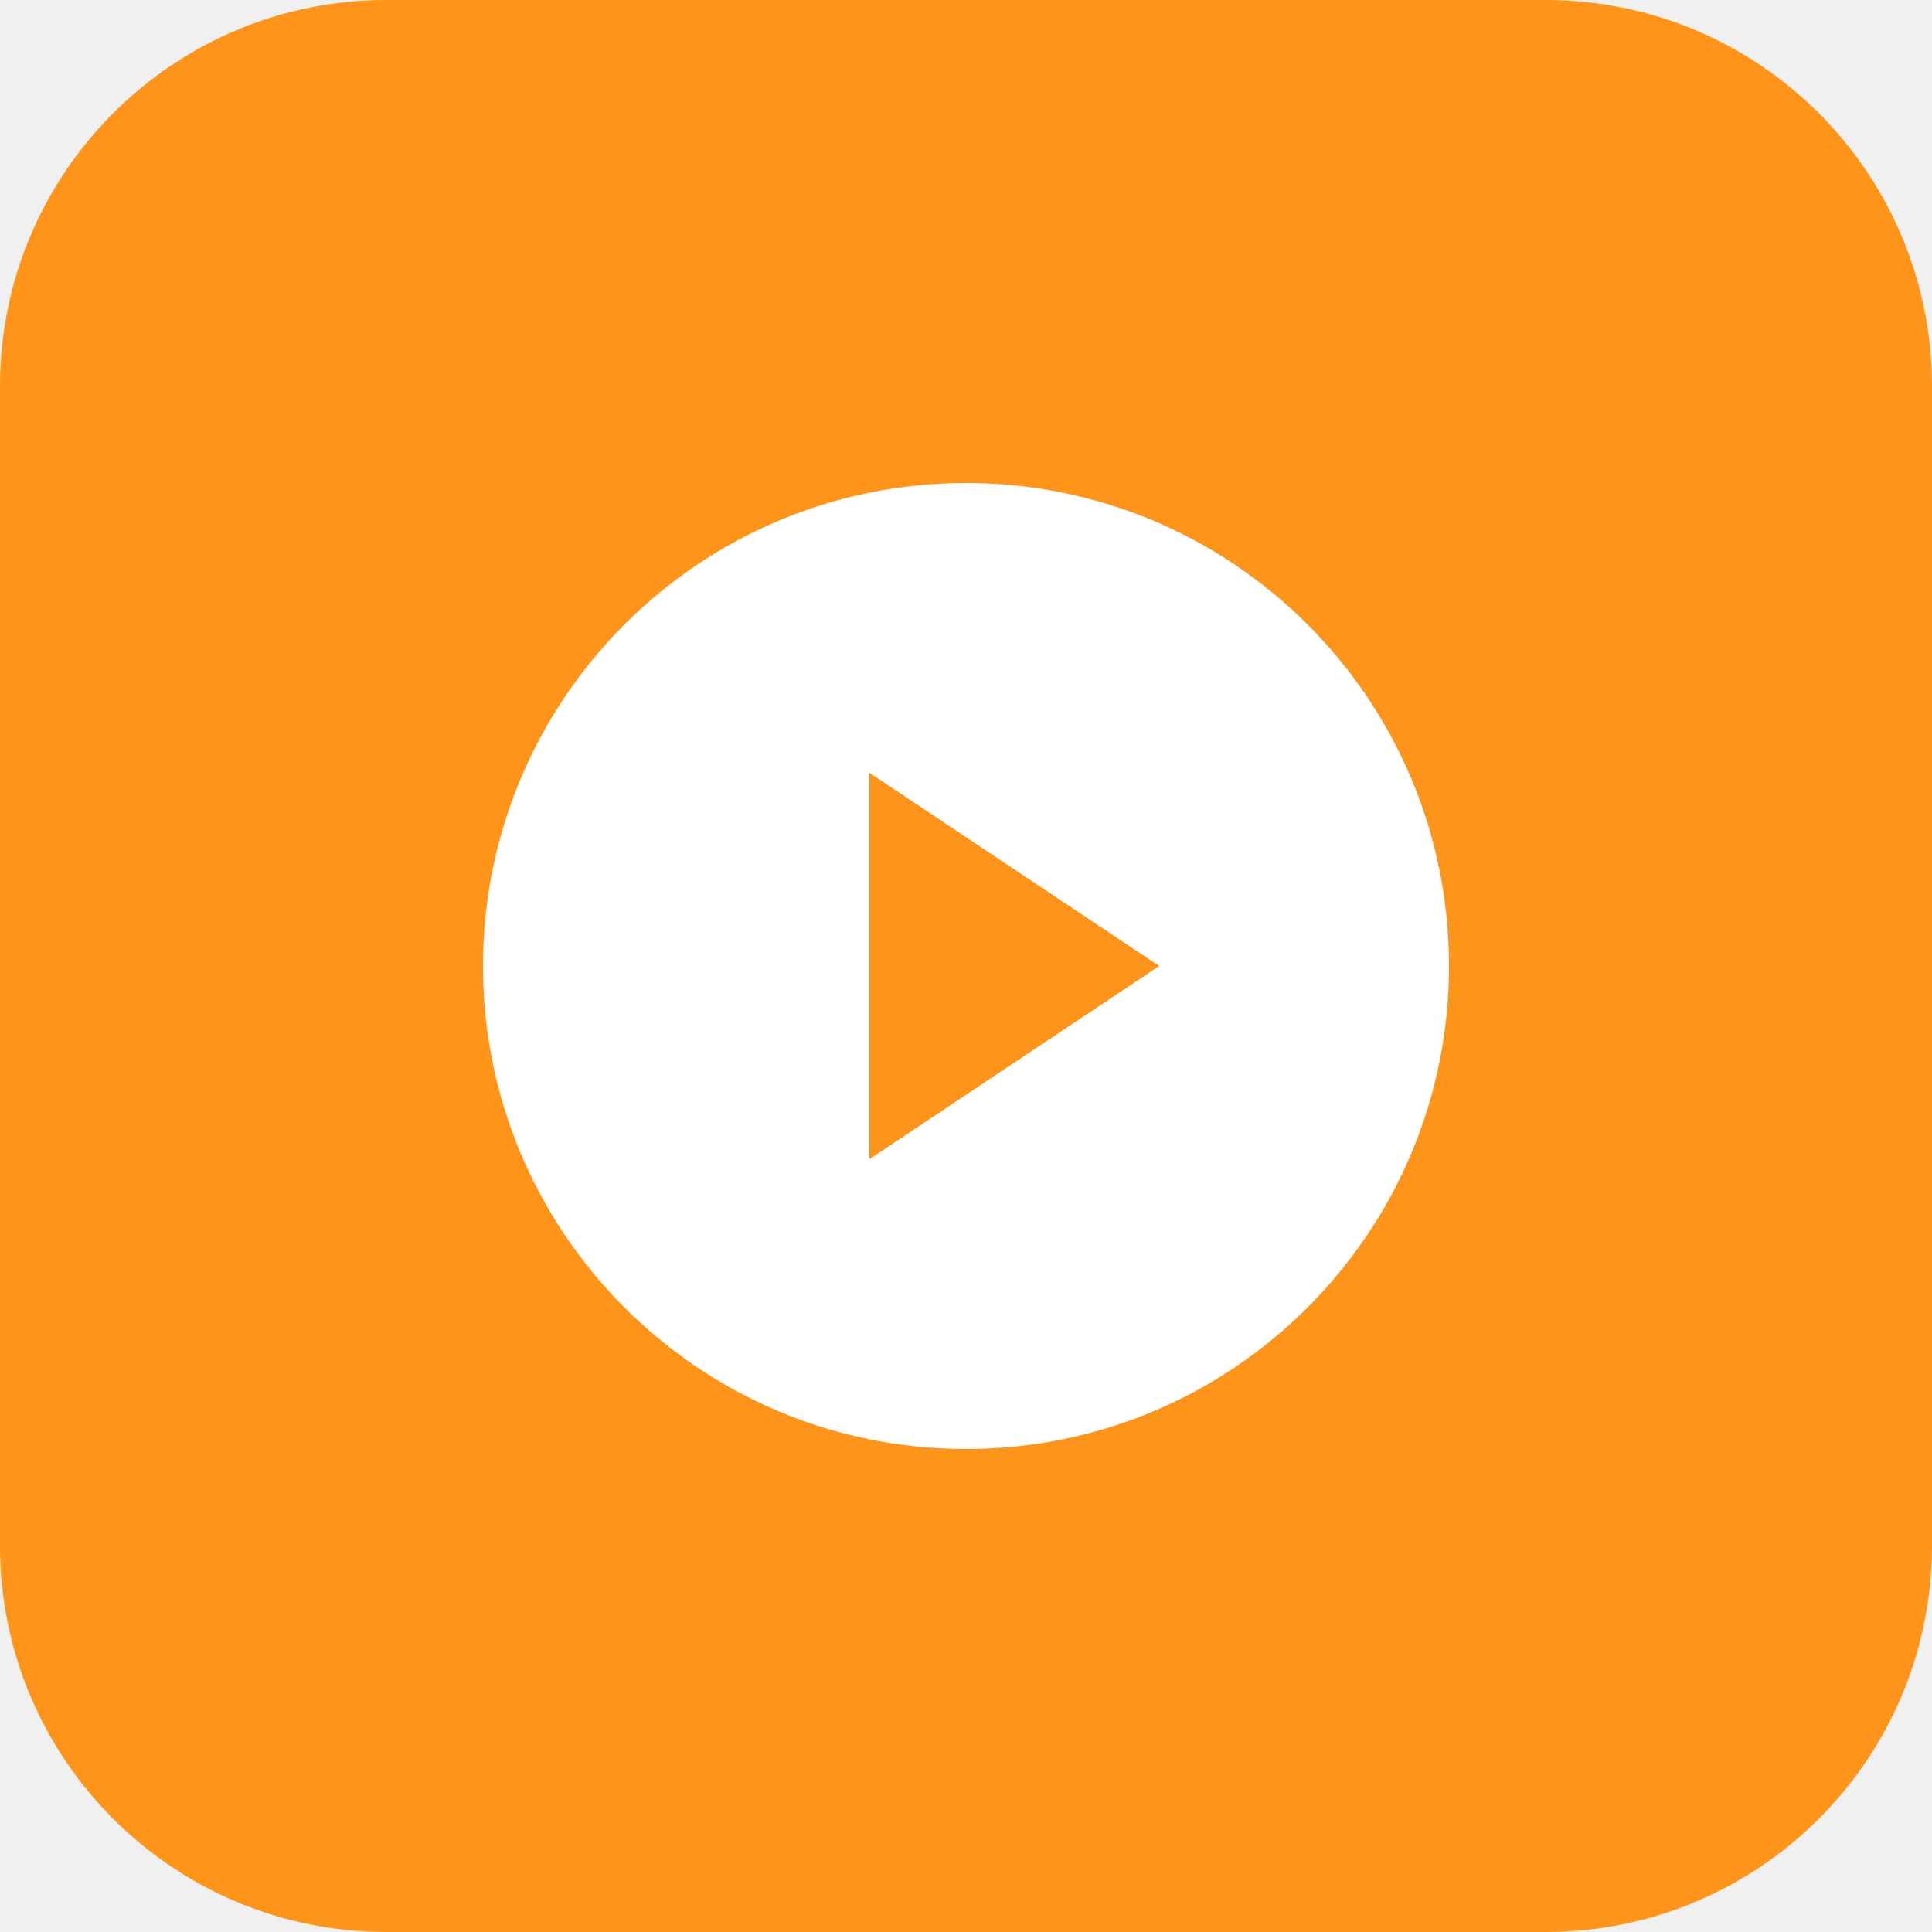
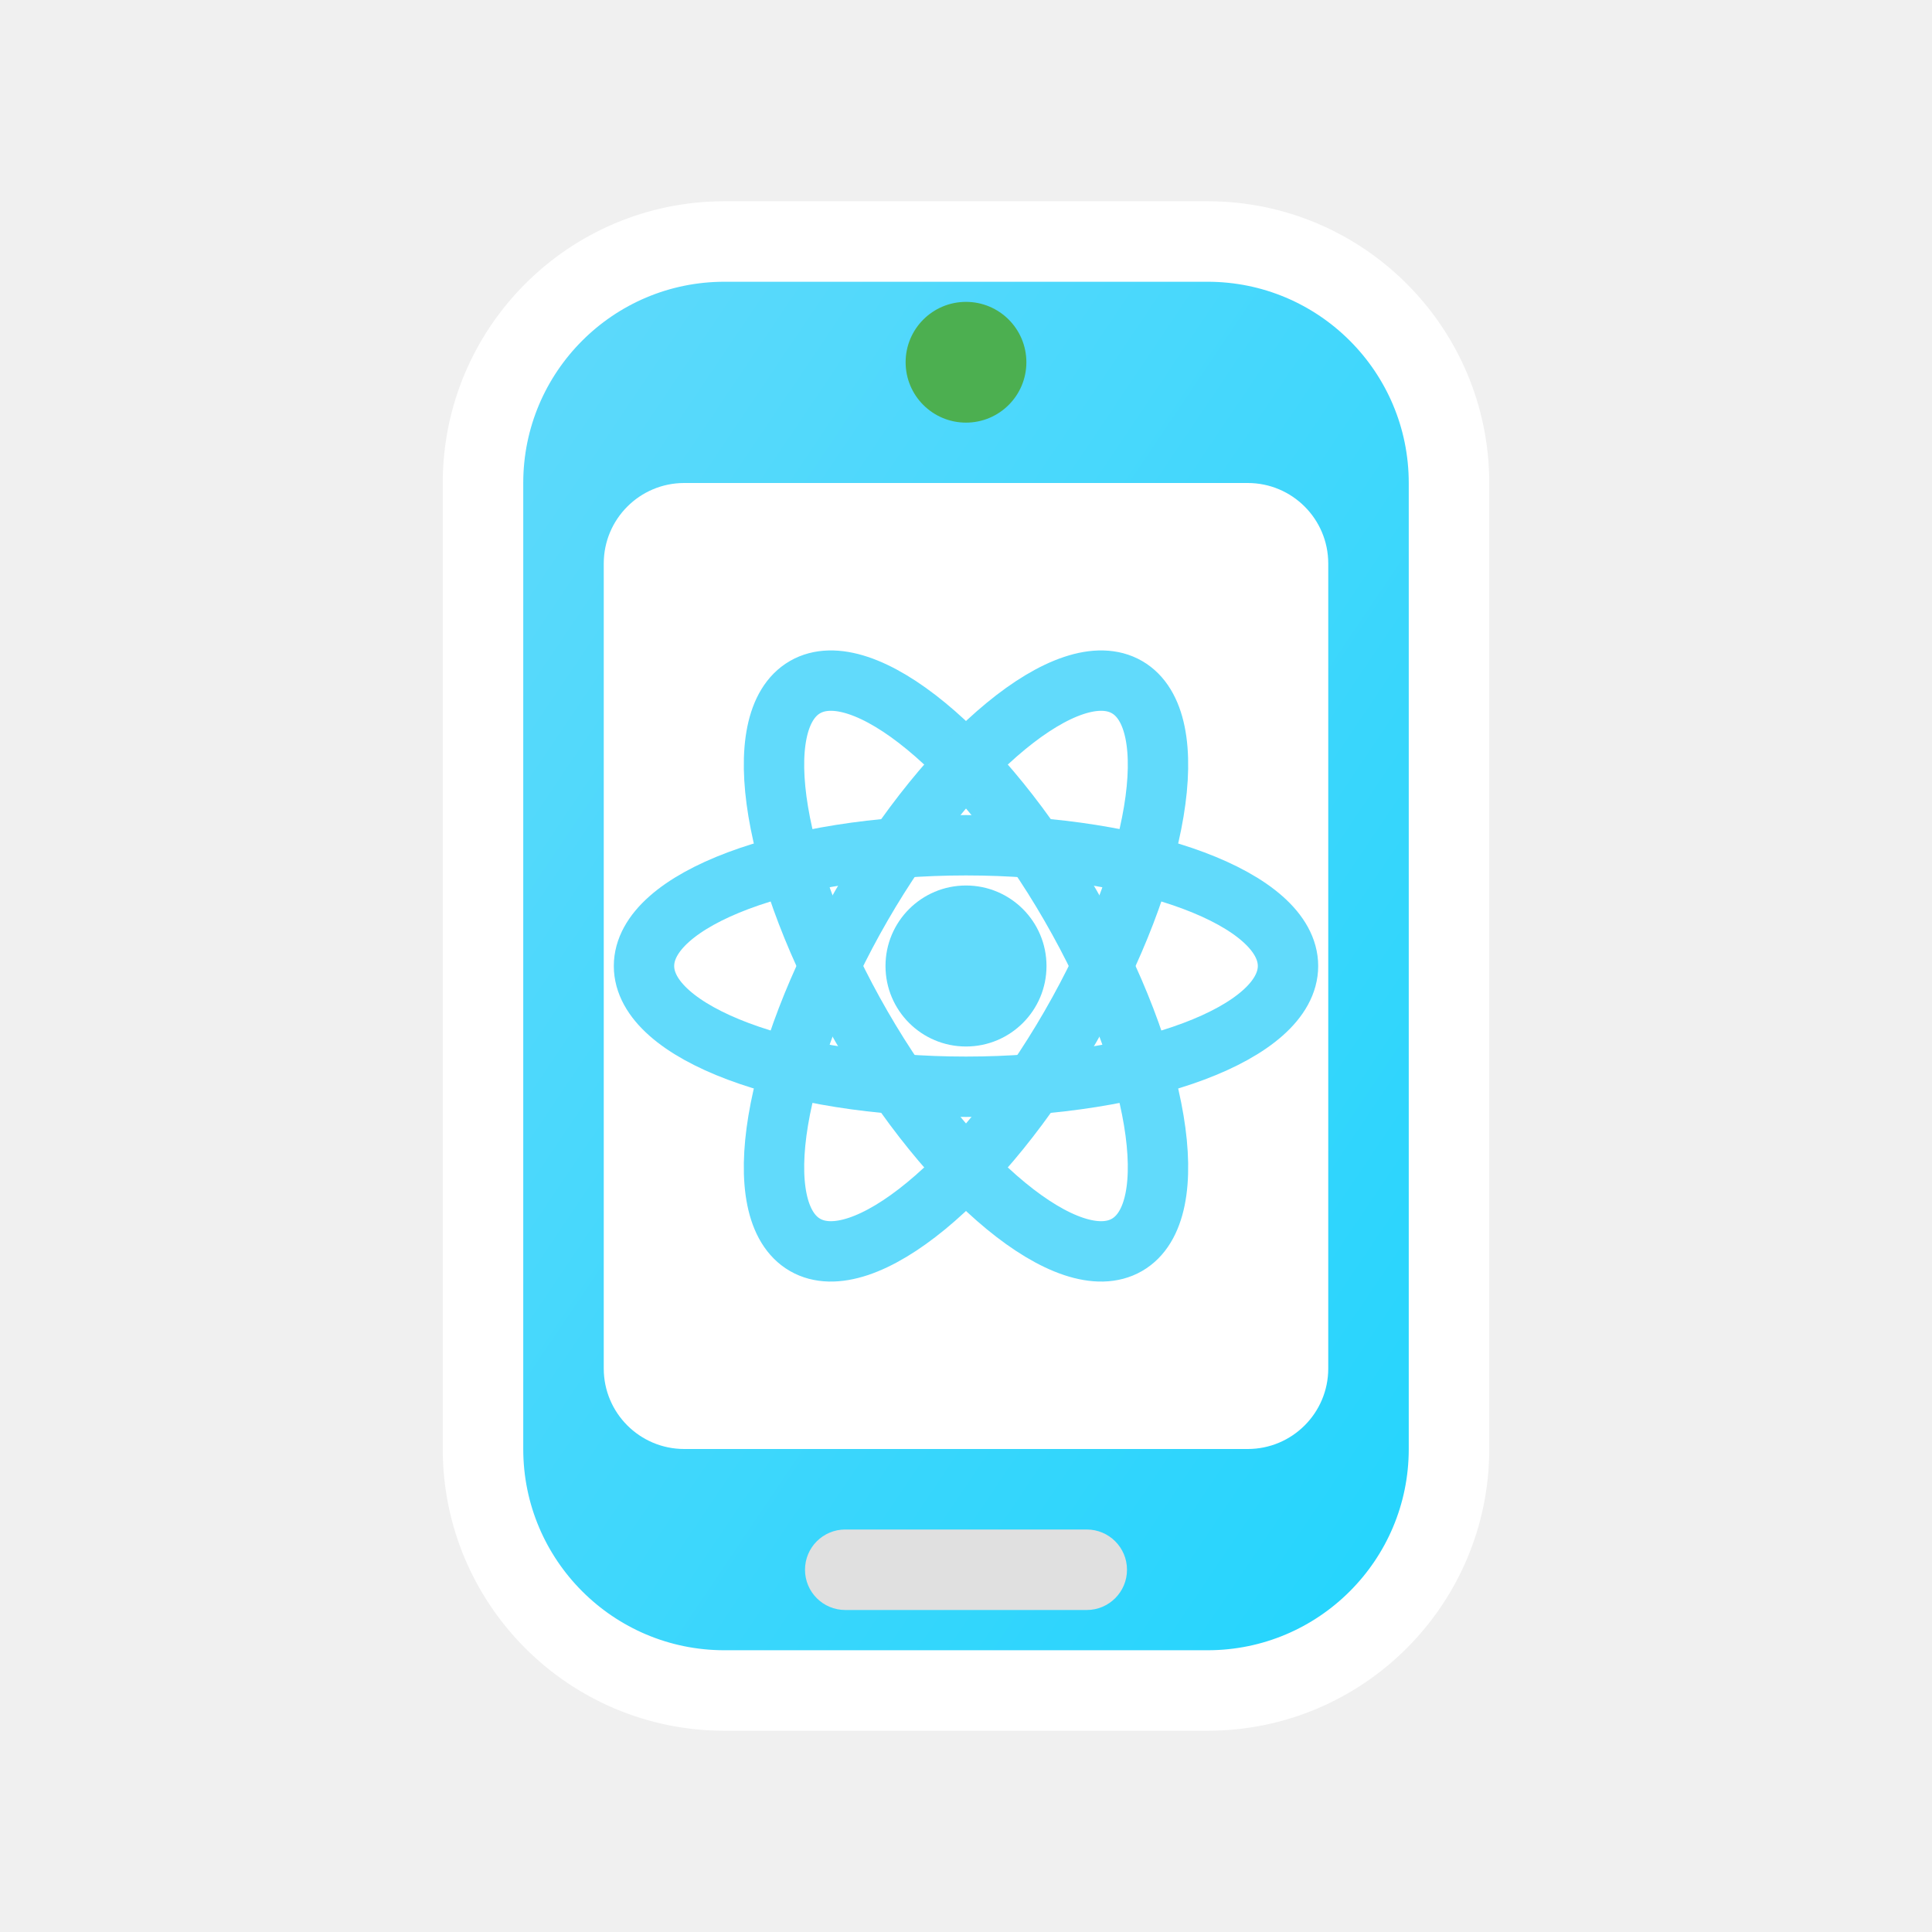
- <svg xmlns="http://www.w3.org/2000/svg" width="40" height="40" viewBox="0 0 40 40" fill="none">
-   <rect width="40" height="40" rx="8" fill="#FF941A" />
-   <path d="M20 10C25.523 10 30 14.477 30 20C30 25.523 25.523 30 20 30C14.477 30 10 25.523 10 20C10 14.477 14.477 10 20 10Z" fill="white" />
-   <path d="M18 16L24 20L18 24V16Z" fill="#FF941A" />
+ <svg xmlns="http://www.w3.org/2000/svg" width="48" height="48" viewBox="0 0 48 48" fill="none">
+   <defs>
+     <linearGradient id="react-gradient" x1="0%" y1="0%" x2="100%" y2="100%">
+       <stop offset="0%" style="stop-color:#61DAFB;stop-opacity:1" />
+       <stop offset="100%" style="stop-color:#21D4FD;stop-opacity:1" />
+     </linearGradient>
+   </defs>
+   <rect x="12" y="6" width="24" height="36" rx="6" fill="url(#react-gradient)" stroke="#fff" stroke-width="2" />
+   <rect x="15" y="12" width="18" height="24" rx="2" fill="#fff" />
+   <circle cx="24" cy="24" r="2" fill="#61DAFB" />
+   <ellipse cx="24" cy="24" rx="8" ry="3" stroke="#61DAFB" stroke-width="1.5" fill="none" transform="rotate(0 24 24)" />
+   <ellipse cx="24" cy="24" rx="8" ry="3" stroke="#61DAFB" stroke-width="1.5" fill="none" transform="rotate(60 24 24)" />
+   <ellipse cx="24" cy="24" rx="8" ry="3" stroke="#61DAFB" stroke-width="1.5" fill="none" transform="rotate(120 24 24)" />
+   <circle cx="24" cy="9" r="1.5" fill="#4CAF50" />
+   <rect x="20" y="38" width="8" height="2" rx="1" fill="#E0E0E0" />
</svg>
